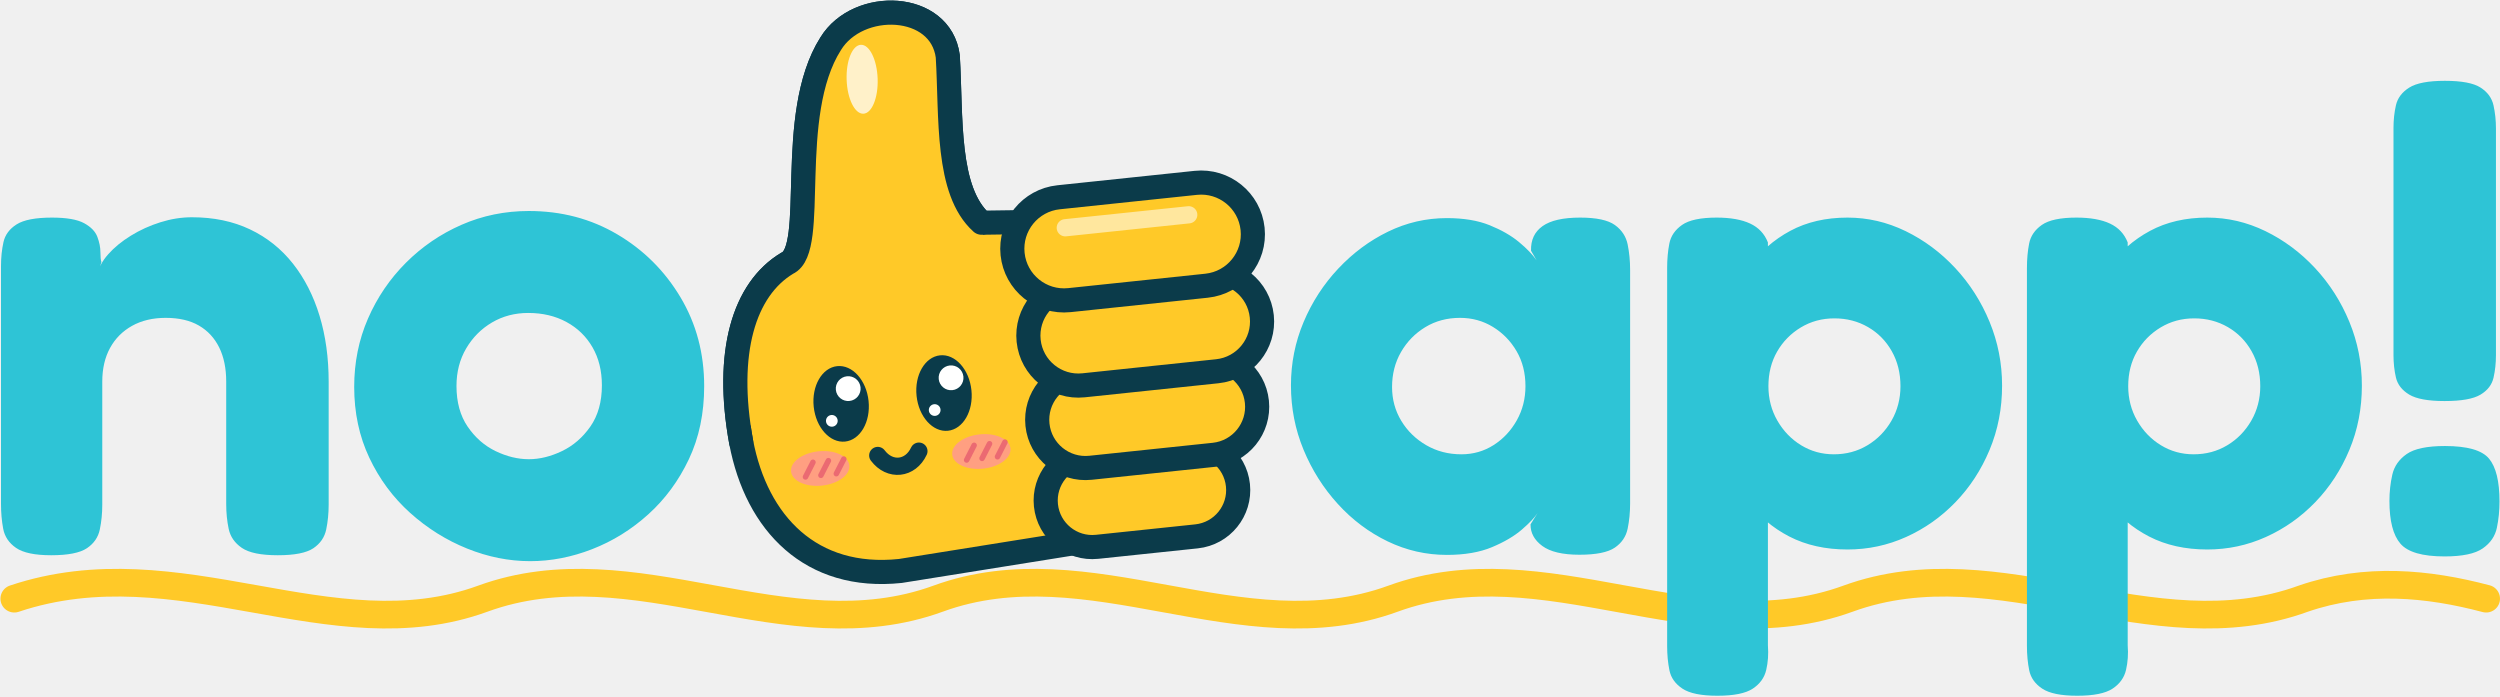
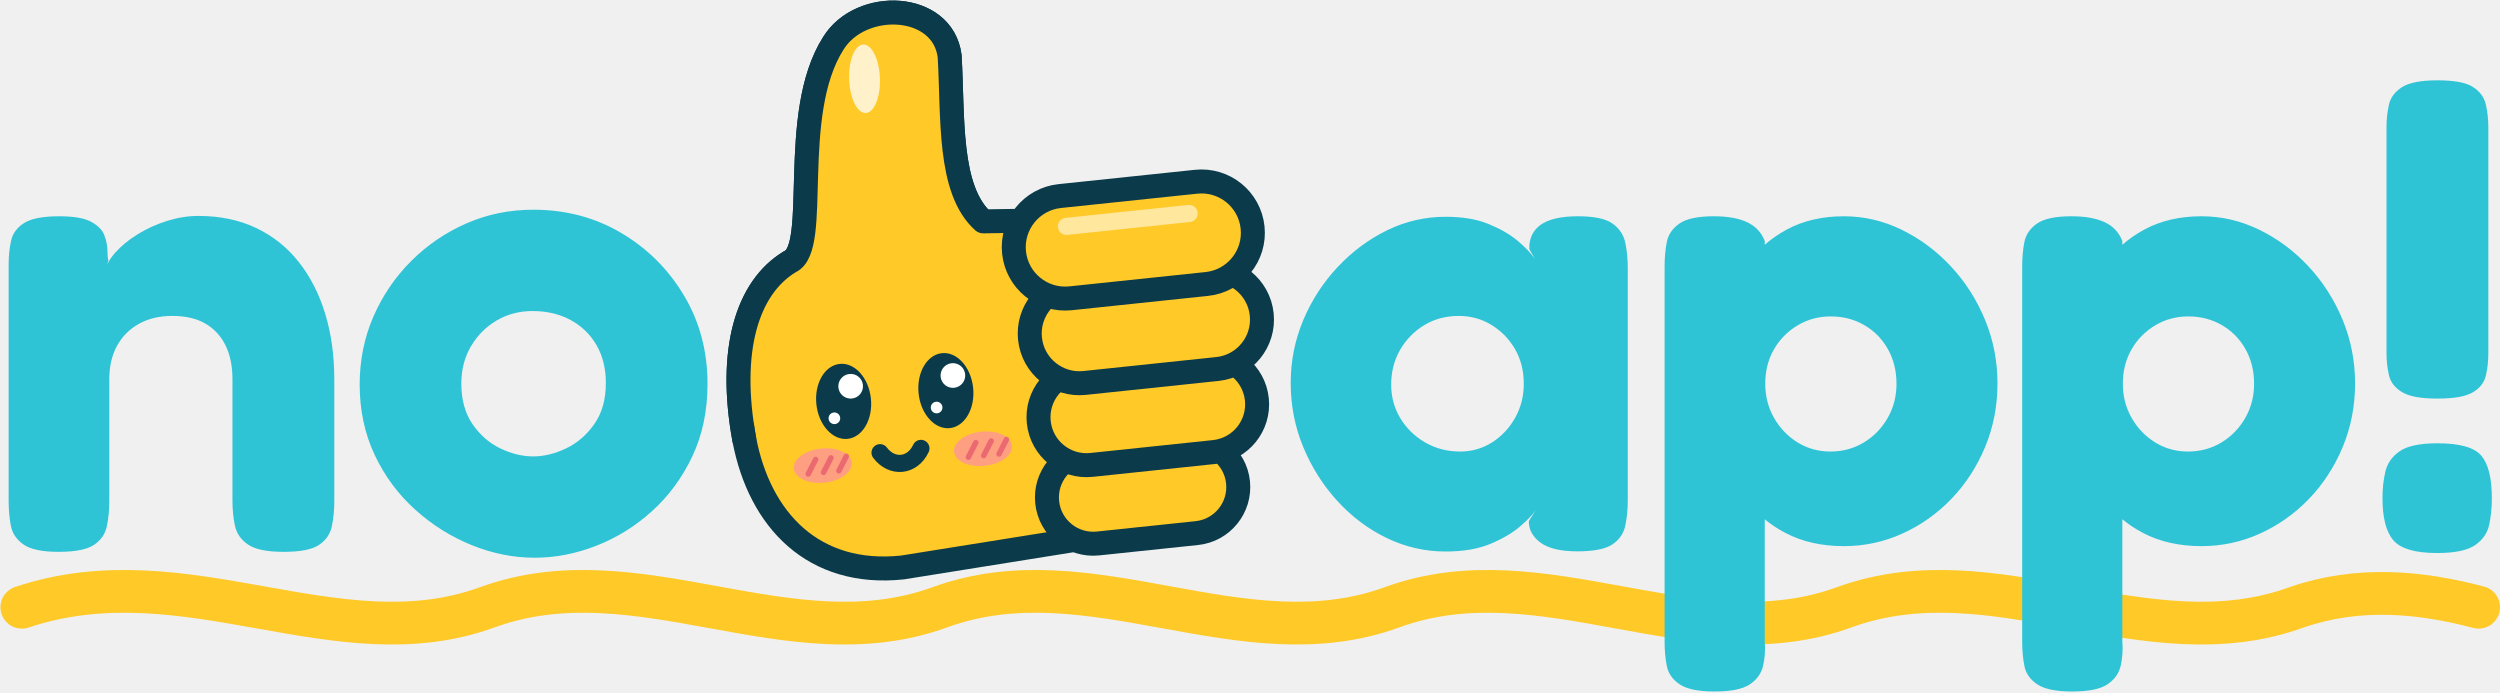
- <svg xmlns="http://www.w3.org/2000/svg" width="813.25" height="226.5" viewBox="48.75 21.25 813.25 226.5">
-   <path d="M 53.4 216.0 C 107.1 198.0 156.5 234.0 205.8 216.0 C 255.2 198.0 304.5 234.0 353.9 216.0 C 403.2 198.0 452.6 234.0 501.9 216.0 C 551.2 198.0 600.6 234.0 649.9 216.0 C 699.3 198.0 748.6 234.0 798.0 216.0 C 818.3 209.0 838.6 211.0 857.5 216.0" fill="none" stroke="#FFC928" stroke-width="9" stroke-linecap="round" />
+ <svg xmlns="http://www.w3.org/2000/svg" width="818.25" height="226.5" viewBox="46.25 21.25 818.25 226.5">
+   <path d="M 53.4 220.0 C 107.1 202.0 156.5 238.0 205.8 220.0 C 255.2 202.0 304.5 238.0 353.9 220.0 C 403.2 202.0 452.6 238.0 501.9 220.0 C 551.2 202.0 600.6 238.0 649.9 220.0 C 699.3 202.0 748.6 238.0 798.0 220.0 C 818.3 213.0 838.6 215.0 857.5 220.0" fill="none" stroke="#FFC928" stroke-width="14" stroke-linecap="round" />
  <path d="M65.41 201.87Q57.435 201.87 53.97 199.478Q50.505 197.085 49.79 193.262Q49.075 189.44 49.075 185.205V107.82Q49.075 103.64 49.873 100.037Q50.67 96.435 54.163 94.235Q57.655 92.035 65.63 92.035Q72.78 92.035 76.108 93.85Q79.435 95.665 80.425 98.305Q81.415 100.945 81.415 103.282Q81.415 105.62 81.745 106.5L80.425 110.735Q80.975 107.325 83.917 103.998Q86.86 100.67 91.315 97.92Q95.77 95.17 100.94 93.547Q106.11 91.925 111.17 91.925Q121.785 91.925 130.062 95.858Q138.34 99.79 144.032 106.995Q149.725 114.2 152.695 123.963Q155.665 133.725 155.665 145.44V185.425Q155.665 189.66 154.868 193.483Q154.07 197.305 150.688 199.588Q147.305 201.87 139.11 201.87Q130.915 201.87 127.423 199.478Q123.93 197.085 123.132 193.262Q122.335 189.44 122.335 185.205V145.385Q122.335 138.895 120.052 134.275Q117.77 129.655 113.453 127.153Q109.135 124.65 102.645 124.65Q96.375 124.65 91.727 127.235Q87.08 129.82 84.55 134.44Q82.02 139.06 82.02 145.385V185.425Q82.02 189.66 81.222 193.483Q80.425 197.305 77.015 199.588Q73.605 201.87 65.41 201.87Z M221.225 203.795Q210.885 203.795 200.71 199.697Q190.535 195.6 182.175 188.093Q173.815 180.585 168.892 170.163Q163.97 159.74 163.97 147.09Q163.97 135.21 168.452 124.897Q172.935 114.585 180.8 106.72Q188.665 98.855 198.895 94.373Q209.125 89.89 220.785 89.89Q236.68 89.89 249.55 97.48Q262.42 105.07 270.12 117.968Q277.82 130.865 277.82 146.87Q277.82 160.125 272.842 170.63Q267.865 181.135 259.642 188.56Q251.42 195.985 241.382 199.89Q231.345 203.795 221.225 203.795ZM220.785 170.63Q226.065 170.63 231.565 167.99Q237.065 165.35 240.805 159.988Q244.545 154.625 244.545 146.595Q244.545 139.5 241.492 134.22Q238.44 128.94 233.022 125.998Q227.605 123.055 220.565 123.055Q214.075 123.055 208.822 126.135Q203.57 129.215 200.407 134.577Q197.245 139.94 197.245 146.815Q197.245 154.735 200.902 160.07Q204.56 165.405 210.005 168.017Q215.45 170.63 220.785 170.63Z" fill="#2EC4D6" />
  <path d="M330.436 202.09Q322.406 202.09 318.913 199.697Q315.421 197.305 314.706 193.455Q313.991 189.605 313.991 185.37V58.595Q313.991 54.195 314.816 50.455Q315.641 46.715 319.133 44.405Q322.626 42.095 330.656 42.095Q338.686 42.095 342.096 44.487Q345.506 46.88 346.303 50.62Q347.101 54.36 347.101 58.815V103.64Q351.006 99.57 357.276 95.83Q363.546 92.09 372.236 92.09Q385.931 92.09 396.821 99.02Q407.711 105.95 414.118 117.968Q420.526 129.985 420.526 145.605V185.59Q420.526 189.825 419.728 193.565Q418.931 197.305 415.548 199.67Q412.166 202.035 403.971 202.035Q396.106 202.035 392.531 199.725Q388.956 197.415 388.158 193.593Q387.361 189.77 387.361 185.205V145.385Q387.361 139.06 385.161 134.523Q382.961 129.985 378.726 127.4Q374.491 124.815 368.331 124.815Q360.191 124.815 354.141 129.71Q348.091 134.605 347.101 141.755V185.59Q347.101 189.825 346.276 193.647Q345.451 197.47 342.041 199.78Q338.631 202.09 330.436 202.09Z" fill="#2EC4D6" />
  <path d="M562.527 201.705Q554.332 201.705 550.454 198.845Q546.577 195.985 546.632 191.805L548.942 188.12Q547.512 190.32 543.827 193.51Q540.142 196.7 534.119 199.23Q528.097 201.76 519.407 201.76Q509.287 201.76 500.157 197.36Q491.027 192.96 483.959 185.205Q476.892 177.45 472.794 167.55Q468.697 157.65 468.697 146.595Q468.697 135.815 472.794 126.053Q476.892 116.29 484.069 108.645Q491.247 101.0 500.294 96.6Q509.342 92.2 519.407 92.2Q527.602 92.2 533.322 94.51Q539.042 96.82 542.837 99.955Q546.632 103.09 548.612 105.95L546.797 102.815Q546.632 97.59 550.537 94.812Q554.442 92.035 562.747 92.035Q570.722 92.035 574.077 94.455Q577.432 96.875 578.229 100.78Q579.027 104.685 579.027 109.085V185.04Q579.027 189.33 578.229 193.208Q577.432 197.085 574.049 199.395Q570.667 201.705 562.527 201.705ZM524.137 169.035Q529.912 169.035 534.614 166.037Q539.317 163.04 542.149 158.007Q544.982 152.975 544.982 146.87Q544.982 140.435 542.094 135.485Q539.207 130.535 534.394 127.593Q529.582 124.65 523.697 124.65Q517.372 124.65 512.394 127.675Q507.417 130.7 504.502 135.76Q501.587 140.82 501.587 147.145Q501.587 153.195 504.584 158.145Q507.582 163.095 512.697 166.065Q517.812 169.035 524.137 169.035Z M649.757 200.0Q638.977 200.0 630.782 195.765Q622.587 191.53 617.142 184.077Q611.697 176.625 608.974 166.945Q606.252 157.265 606.417 146.21Q606.582 135.32 609.387 125.502Q612.192 115.685 617.637 108.178Q623.082 100.67 631.112 96.352Q639.142 92.035 649.757 92.035Q659.602 92.035 668.649 96.435Q677.697 100.835 684.792 108.452Q691.887 116.07 695.957 125.942Q700.027 135.815 700.027 146.705Q700.027 157.87 695.957 167.605Q691.887 177.34 684.874 184.6Q677.862 191.86 668.814 195.93Q659.767 200.0 649.757 200.0ZM607.407 247.575Q599.542 247.575 596.049 245.265Q592.557 242.955 591.814 239.297Q591.072 235.64 591.072 231.405V108.425Q591.072 104.135 591.787 100.477Q592.502 96.82 595.912 94.427Q599.322 92.035 607.187 92.035Q613.897 92.035 618.049 93.96Q622.202 95.885 623.852 100.12V231.185Q624.182 235.42 623.302 239.188Q622.422 242.955 618.929 245.265Q615.437 247.575 607.407 247.575ZM645.302 169.035Q651.352 169.035 656.247 166.093Q661.142 163.15 664.057 158.09Q666.972 153.03 666.972 146.87Q666.972 140.49 664.139 135.485Q661.307 130.48 656.412 127.648Q651.517 124.815 645.467 124.815Q639.472 124.815 634.577 127.757Q629.682 130.7 626.849 135.623Q624.017 140.545 624.017 146.87Q624.017 153.03 626.932 158.09Q629.847 163.15 634.659 166.093Q639.472 169.035 645.302 169.035Z M766.797 200.0Q756.017 200.0 747.822 195.765Q739.627 191.53 734.182 184.077Q728.737 176.625 726.014 166.945Q723.292 157.265 723.457 146.21Q723.622 135.32 726.427 125.502Q729.232 115.685 734.677 108.178Q740.122 100.67 748.152 96.352Q756.182 92.035 766.797 92.035Q776.642 92.035 785.689 96.435Q794.737 100.835 801.832 108.452Q808.927 116.07 812.997 125.942Q817.067 135.815 817.067 146.705Q817.067 157.87 812.997 167.605Q808.927 177.34 801.914 184.6Q794.902 191.86 785.854 195.93Q776.807 200.0 766.797 200.0ZM724.447 247.575Q716.582 247.575 713.089 245.265Q709.597 242.955 708.854 239.297Q708.112 235.64 708.112 231.405V108.425Q708.112 104.135 708.827 100.477Q709.542 96.82 712.952 94.427Q716.362 92.035 724.227 92.035Q730.937 92.035 735.089 93.96Q739.242 95.885 740.892 100.12V231.185Q741.222 235.42 740.342 239.188Q739.462 242.955 735.969 245.265Q732.477 247.575 724.447 247.575ZM762.342 169.035Q768.392 169.035 773.287 166.093Q778.182 163.15 781.097 158.09Q784.012 153.03 784.012 146.87Q784.012 140.49 781.179 135.485Q778.347 130.48 773.452 127.648Q768.557 124.815 762.507 124.815Q756.512 124.815 751.617 127.757Q746.722 130.7 743.889 135.623Q741.057 140.545 741.057 146.87Q741.057 153.03 743.972 158.09Q746.887 163.15 751.699 166.093Q756.512 169.035 762.342 169.035Z M843.962 151.71Q835.932 151.71 832.439 149.593Q828.947 147.475 828.149 144.065Q827.352 140.655 827.352 136.75V62.885Q827.352 58.98 828.149 55.487Q828.947 51.995 832.439 49.767Q835.932 47.54 844.072 47.54Q852.267 47.54 855.677 49.74Q859.087 51.94 859.884 55.515Q860.682 59.09 860.682 62.995V136.805Q860.682 140.71 859.884 144.148Q859.087 147.585 855.622 149.648Q852.157 151.71 843.962 151.71ZM843.962 202.255Q833.182 202.255 829.607 198.102Q826.032 193.95 826.032 184.215Q826.032 179.76 826.967 175.662Q827.902 171.565 831.642 168.952Q835.382 166.34 844.072 166.34Q855.017 166.34 858.427 170.438Q861.837 174.535 861.837 184.38Q861.837 188.835 860.984 192.933Q860.132 197.03 856.392 199.642Q852.652 202.255 843.962 202.255Z" fill="#2EC4D6" />
  <g transform="translate(373.26 116.09) rotate(0) scale(1.1215) translate(-105.75 -112.75)">
    <g transform="matrix(0.99452 -0.10453 0.10453 0.99452 -11.941 12.156)">
      <path d="M28.00 148.00 C26.00 121.70 33.40 104.00 46.70 97.80 C51.35 96.30 52.33 85.62 54.05 72.91 C55.77 60.20 58.25 45.45 65.90 35.80 C75.20 23.70 98.90 27.10 99.30 43.00 C98.90 51.85 97.75 61.53 97.86 70.28 C97.97 79.03 99.35 86.85 104.00 92.00 L126 94 L144 96 L144 186 L70 190 C44 190 30 172 28 148 Z" fill="#FFC928" stroke="#0B3B4A" stroke-width="7" stroke-linejoin="round" stroke-linecap="round" />
      <rect x="114" y="162" width="56" height="27" rx="13.5" fill="#FFC928" stroke="#0B3B4A" stroke-width="7" stroke-linejoin="round" stroke-linecap="round" />
      <rect x="114" y="138" width="64" height="28" rx="14" fill="#FFC928" stroke="#0B3B4A" stroke-width="7" stroke-linejoin="round" stroke-linecap="round" />
      <rect x="114" y="113" width="68" height="29" rx="14.5" fill="#FFC928" stroke="#0B3B4A" stroke-width="7" stroke-linejoin="round" stroke-linecap="round" />
      <rect x="112" y="87" width="70" height="30" rx="15" fill="#FFC928" stroke="#0B3B4A" stroke-width="7" stroke-linejoin="round" stroke-linecap="round" />
      <path d="M128 96 H164" stroke="#FFFFFF" stroke-width="5" stroke-linecap="round" opacity="0.55" />
      <path d="M28.00 148.00 C26.00 121.70 33.40 104.00 46.70 97.80 C51.35 96.30 52.33 85.62 54.05 72.91 C55.77 60.20 58.25 45.45 65.90 35.80 C75.20 23.70 98.90 27.10 99.30 43.00 C98.90 51.85 97.75 61.53 97.86 70.28 C97.97 79.03 99.35 86.85 104.00 92.00 L104.00 106 L52 114 Z" fill="#FFC928" />
      <path d="M28.00 148.00 C26.00 121.70 33.40 104.00 46.70 97.80 C51.35 96.30 52.33 85.62 54.05 72.91 C55.77 60.20 58.25 45.45 65.90 35.80 C75.20 23.70 98.90 27.10 99.30 43.00 C98.90 51.85 97.75 61.53 97.86 70.28 C97.97 79.03 99.35 86.85 104.00 92.00" fill="none" stroke="#0B3B4A" stroke-width="7" stroke-linejoin="round" stroke-linecap="round" />
      <ellipse transform="rotate(4.0 73.90 47.00)" cx="73.90" cy="47.00" rx="4.5" ry="10" fill="#FFFFFF" opacity="0.750" />
      <path d="M92 66 C100 63 108 64 114 68" stroke="#FFFFFF" stroke-width="5" stroke-linecap="round" fill="none" opacity="0.000" />
      <g transform="translate(0.00 0)">
        <ellipse cx="58" cy="140.00" rx="8.00" ry="11.00" fill="#0B3B4A" opacity="1.000" />
        <circle cx="60.50" cy="135.82" r="3.60" fill="#fff" opacity="1.000" />
        <path transform="translate(60.50 135.82) scale(0.600)" d="M0 -6.2 L2 -2 6.2 0 2 2 0 6.2 -2 2 -6.2 0 -2 -2 Z" fill="#fff" opacity="0.000" />
        <circle cx="54.80" cy="144.62" r="1.70" fill="#fff" opacity="1.000" />
        <ellipse cx="88" cy="140.00" rx="8.00" ry="11.00" fill="#0B3B4A" opacity="1.000" />
        <circle cx="90.50" cy="135.82" r="3.60" fill="#fff" opacity="1.000" />
        <path transform="translate(90.50 135.82) scale(0.600)" d="M0 -6.2 L2 -2 6.2 0 2 2 0 6.2 -2 2 -6.2 0 -2 -2 Z" fill="#fff" opacity="0.000" />
        <circle cx="84.80" cy="144.62" r="1.70" fill="#fff" opacity="1.000" />
        <ellipse cx="50.00" cy="158.00" rx="8.5" ry="5" fill="#FF8FA3" opacity="0.72" />
        <path d="M45.50 160.00 l2.6 -4 M50.00 160.00 l2.6 -4 M54.50 160.00 l2.6 -4" stroke="#E2546C" stroke-width="1.6" stroke-linecap="round" opacity="0.7" />
        <ellipse cx="97.00" cy="158.00" rx="8.5" ry="5" fill="#FF8FA3" opacity="0.72" />
        <path d="M92.50 160.00 l2.6 -4 M97.00 160.00 l2.6 -4 M101.50 160.00 l2.6 -4" stroke="#E2546C" stroke-width="1.6" stroke-linecap="round" opacity="0.7" />
        <path d="M67.00 156.00 C70.00 161.00 76.00 161.00 79.00 156.00 C76.00 161.00 70.00 161.00 67.00 156.00 Z" fill="#0B3B4A" stroke="#0B3B4A" stroke-width="5.00" stroke-linejoin="round" stroke-linecap="round" />
      </g>
    </g>
  </g>
</svg>
